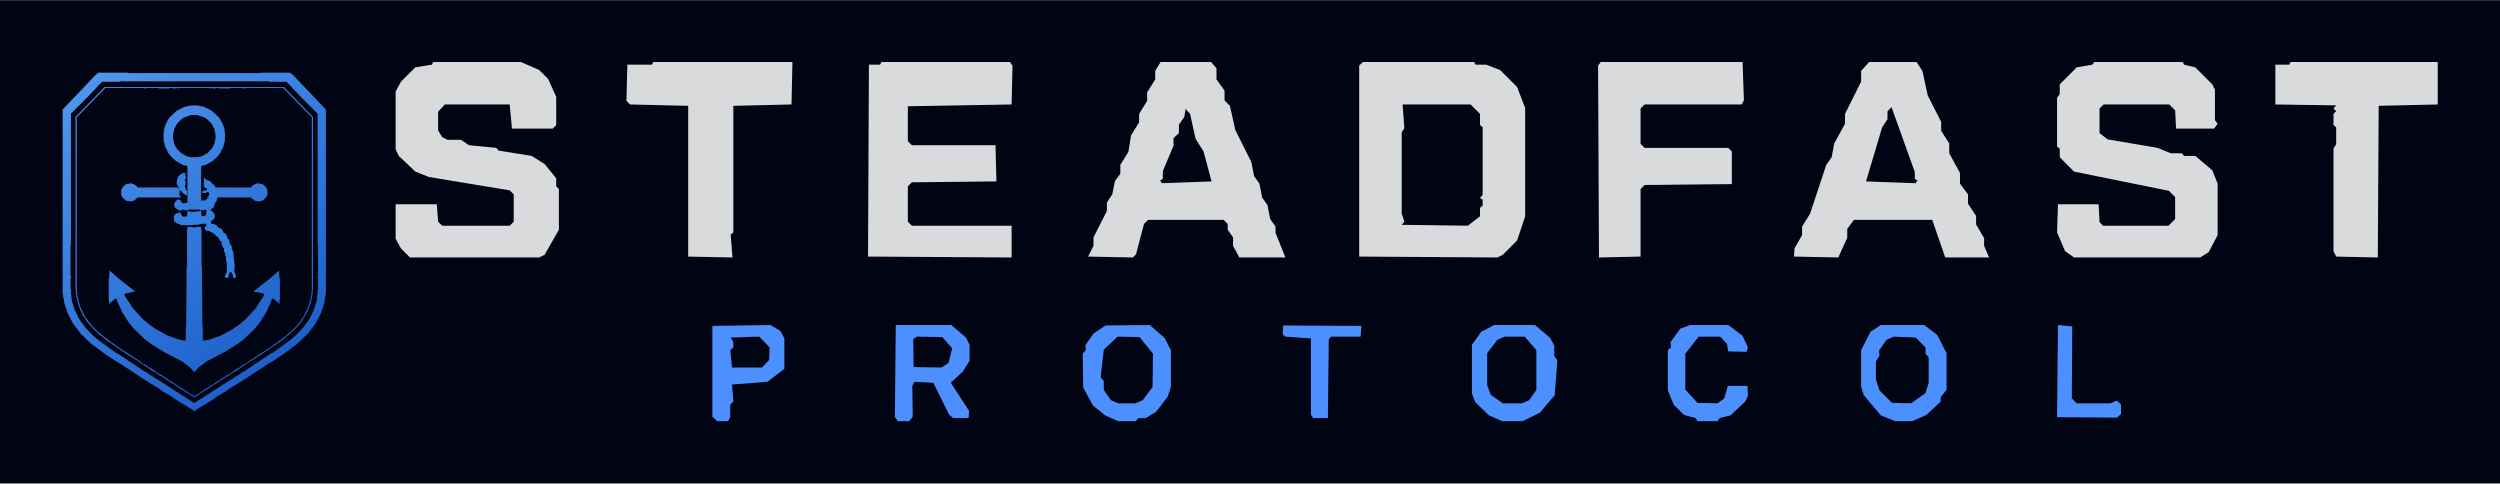
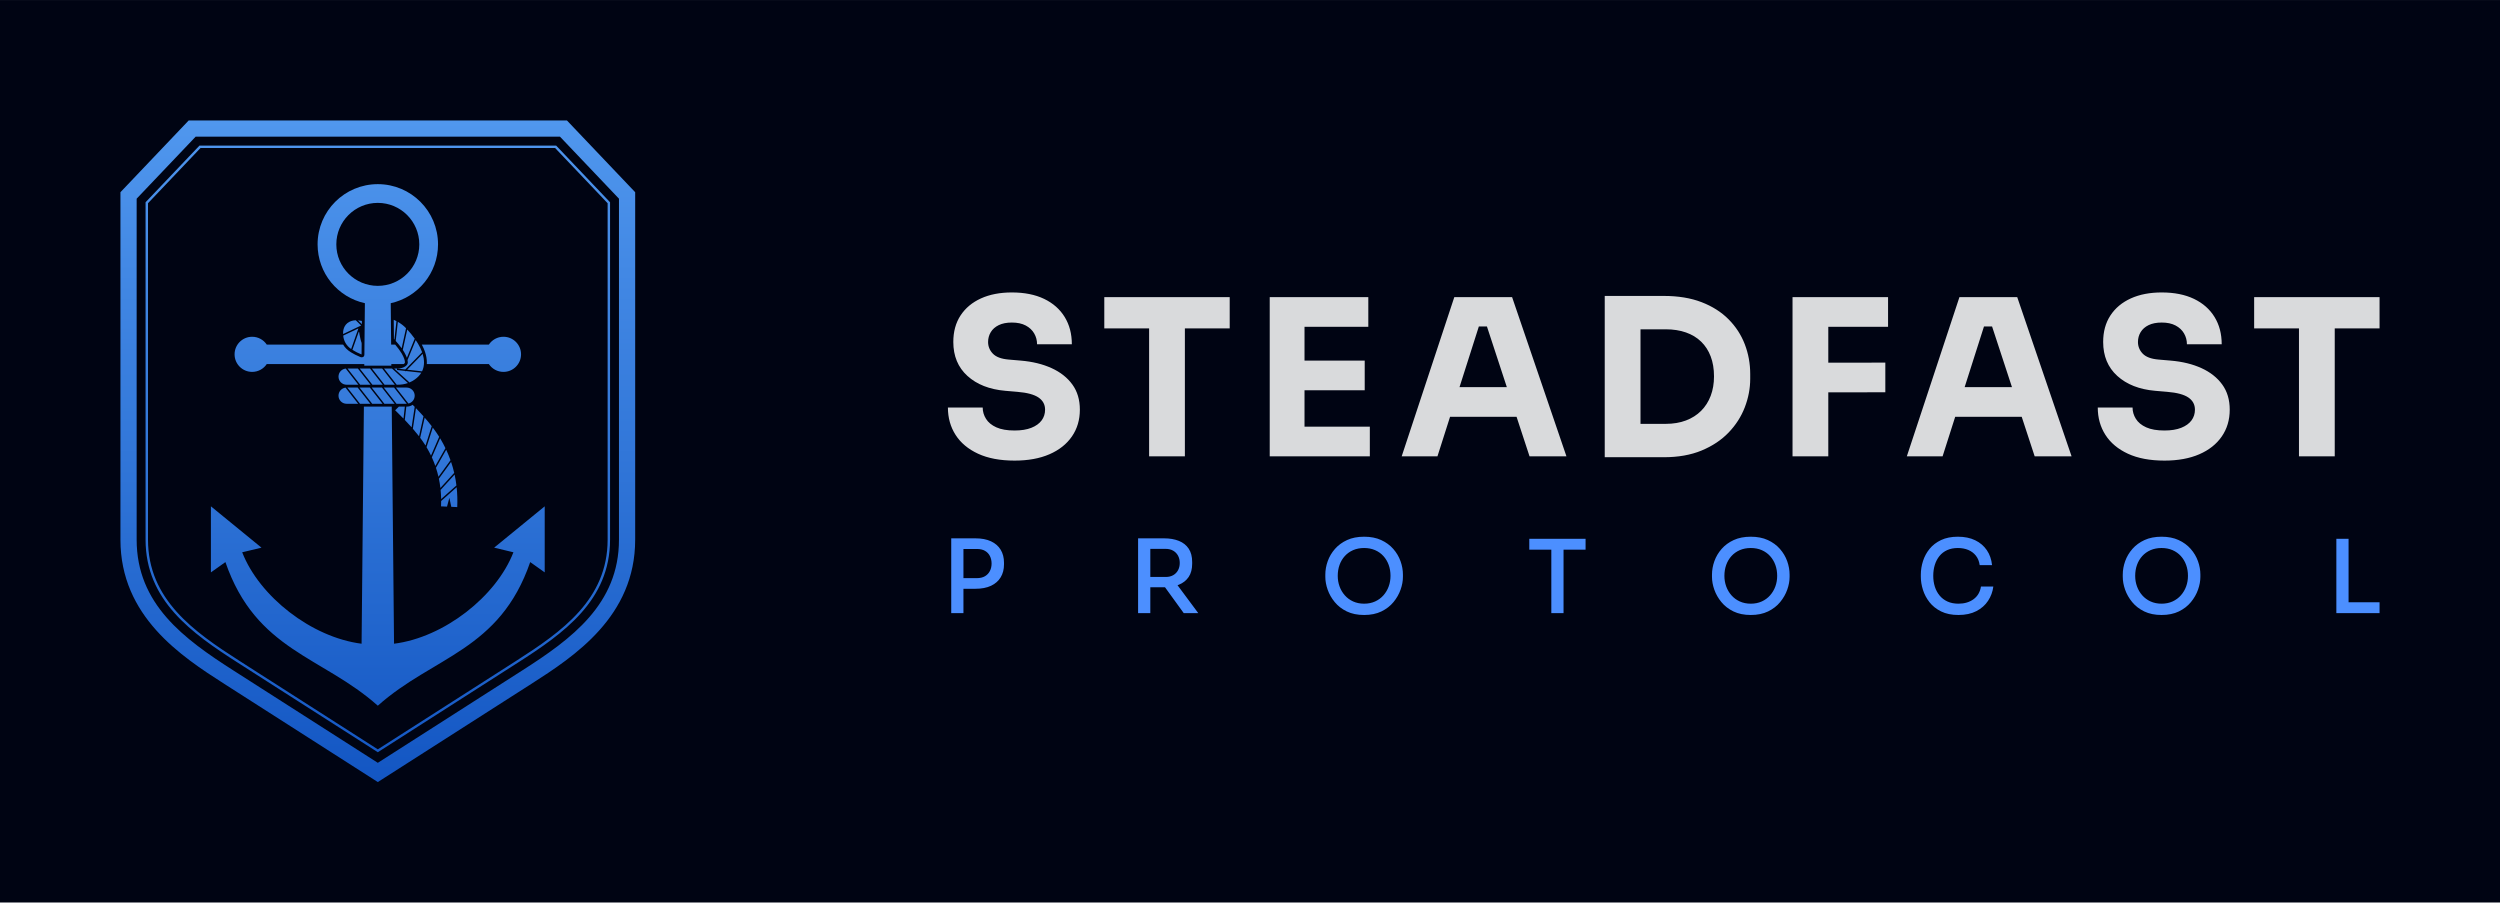
- <svg xmlns="http://www.w3.org/2000/svg" viewBox="0 0 1617.756 312.738" width="1618" height="313">
-   <rect width="100%" height="100%" fill="#000413" />
-   <g transform="translate(40.000 46.369) scale(0.2682927) translate(-1 -1)">
-     <defs>
-       <linearGradient id="sp-expressive" gradientUnits="userSpaceOnUse" x1="35" y1="10" x2="610" y2="810">
-         <stop offset="0%" stop-color="#5097EE" />
-         <stop offset="100%" stop-color="#1356C3" />
-       </linearGradient>
-     </defs>
-     <g id="symmetric-geometry" fill="url(#sp-expressive)">
-       <path d="M 3.00 536.00 L 4.00 537.00 L 4.00 544.00 L 5.00 545.00 L 7.00 559.00 L 15.00 583.00 L 28.00 608.00 L 46.00 632.00 L 71.00 656.00 L 103.00 680.00 L 136.00 702.00 L 139.00 703.00 L 198.00 742.00 L 234.00 764.00 L 245.00 772.00 L 264.00 783.00 L 278.00 793.00 L 316.00 816.00 L 320.50 820.00 L 325.00 816.00 L 363.00 793.00 L 377.00 783.00 L 396.00 772.00 L 407.00 764.00 L 443.00 742.00 L 502.00 703.00 L 505.00 702.00 L 538.00 680.00 L 570.00 656.00 L 595.00 632.00 L 613.00 608.00 L 626.00 583.00 L 634.00 559.00 L 636.00 545.00 L 637.00 544.00 L 637.00 537.00 L 638.00 536.00 L 638.00 92.00 L 560.00 10.00 L 552.00 3.00 L 481.00 3.00 L 480.00 4.00 L 320.50 4.00 L 161.00 4.00 L 160.00 3.00 L 89.00 3.00 L 81.00 10.00 L 3.00 92.00 Z M 319.00 799.00 L 232.00 743.00 L 229.00 742.00 L 218.00 734.00 L 215.00 733.00 L 204.00 725.00 L 201.00 724.00 L 135.00 680.00 L 132.00 679.00 L 89.00 648.00 L 74.00 635.00 L 58.00 618.00 L 44.00 599.00 L 38.00 588.00 L 38.00 586.00 L 36.00 584.00 L 36.00 582.00 L 33.00 578.00 L 25.00 553.00 L 24.00 539.00 L 23.00 538.00 L 23.00 526.00 L 22.00 525.00 L 22.00 500.00 L 23.00 499.00 L 23.00 494.00 L 22.00 493.00 L 22.00 419.00 L 23.00 418.00 L 23.00 102.00 L 64.00 61.00 L 98.00 25.00 L 128.00 25.00 L 129.00 24.00 L 132.00 25.00 L 140.00 25.00 L 141.00 24.00 L 158.00 24.00 L 159.00 25.00 L 162.00 24.00 L 320.50 24.00 L 479.00 24.00 L 482.00 25.00 L 483.00 24.00 L 500.00 24.00 L 501.00 25.00 L 509.00 25.00 L 512.00 24.00 L 513.00 25.00 L 543.00 25.00 L 577.00 61.00 L 618.00 102.00 L 618.00 418.00 L 619.00 419.00 L 619.00 493.00 L 618.00 494.00 L 618.00 499.00 L 619.00 500.00 L 619.00 525.00 L 618.00 526.00 L 618.00 538.00 L 617.00 539.00 L 616.00 553.00 L 608.00 578.00 L 605.00 582.00 L 605.00 584.00 L 603.00 586.00 L 603.00 588.00 L 597.00 599.00 L 583.00 618.00 L 567.00 635.00 L 552.00 648.00 L 509.00 679.00 L 506.00 680.00 L 440.00 724.00 L 437.00 725.00 L 426.00 733.00 L 423.00 734.00 L 412.00 742.00 L 409.00 743.00 L 322.00 799.00 L 320.50 799.00 Z" />
-       <path d="M 35.00 529.00 L 35.00 538.00 L 36.00 539.00 L 36.00 544.00 L 37.00 545.00 L 37.00 549.00 L 38.00 550.00 L 40.00 561.00 L 43.00 567.00 L 43.00 569.00 L 45.00 572.00 L 45.00 574.00 L 54.00 592.00 L 56.00 594.00 L 62.00 604.00 L 70.00 613.00 L 70.00 614.00 L 94.00 637.00 L 95.00 637.00 L 108.00 648.00 L 109.00 648.00 L 112.00 651.00 L 123.00 658.00 L 126.00 661.00 L 127.00 661.00 L 165.00 687.00 L 168.00 688.00 L 176.00 694.00 L 179.00 695.00 L 222.00 724.00 L 225.00 725.00 L 236.00 733.00 L 244.00 737.00 L 255.00 745.00 L 258.00 746.00 L 266.00 752.00 L 269.00 753.00 L 286.00 765.00 L 294.00 769.00 L 296.00 771.00 L 297.00 771.00 L 302.00 775.00 L 305.00 776.00 L 313.00 782.00 L 316.00 783.00 L 320.50 786.60 L 325.00 783.00 L 328.00 782.00 L 336.00 776.00 L 339.00 775.00 L 344.00 771.00 L 345.00 771.00 L 347.00 769.00 L 355.00 765.00 L 372.00 753.00 L 375.00 752.00 L 383.00 746.00 L 386.00 745.00 L 397.00 737.00 L 405.00 733.00 L 416.00 725.00 L 419.00 724.00 L 462.00 695.00 L 465.00 694.00 L 473.00 688.00 L 476.00 687.00 L 514.00 661.00 L 515.00 661.00 L 518.00 658.00 L 529.00 651.00 L 532.00 648.00 L 533.00 648.00 L 546.00 637.00 L 547.00 637.00 L 571.00 614.00 L 571.00 613.00 L 579.00 604.00 L 585.00 594.00 L 587.00 592.00 L 596.00 574.00 L 596.00 572.00 L 598.00 569.00 L 598.00 567.00 L 601.00 561.00 L 603.00 550.00 L 604.00 549.00 L 604.00 545.00 L 605.00 544.00 L 605.00 539.00 L 606.00 538.00 L 606.00 529.00 L 607.00 528.00 L 607.00 110.00 L 536.00 37.00 L 535.00 38.00 L 320.50 38.00 L 106.00 38.00 L 105.00 37.00 L 34.00 110.00 L 34.00 528.00 Z M 320.00 783.00 L 316.00 780.00 L 313.00 779.00 L 291.00 764.00 L 288.00 763.00 L 266.00 748.00 L 263.00 747.00 L 241.00 732.00 L 238.00 731.00 L 216.00 716.00 L 213.00 715.00 L 202.00 707.00 L 199.00 706.00 L 179.00 692.00 L 176.00 691.00 L 174.00 689.00 L 131.00 661.00 L 128.00 658.00 L 121.00 654.00 L 118.00 651.00 L 117.00 651.00 L 114.00 648.00 L 113.00 648.00 L 110.00 645.00 L 109.00 645.00 L 106.00 642.00 L 101.00 639.00 L 90.00 629.00 L 89.00 629.00 L 72.00 612.00 L 72.00 611.00 L 64.00 602.00 L 64.00 601.00 L 56.00 590.00 L 53.00 583.00 L 51.00 581.00 L 51.00 579.00 L 47.00 572.00 L 47.00 570.00 L 45.00 567.00 L 45.00 565.00 L 43.00 561.00 L 43.00 558.00 L 42.00 557.00 L 41.00 551.00 L 40.00 550.00 L 40.00 546.00 L 39.00 545.00 L 39.00 541.00 L 38.00 540.00 L 38.00 532.00 L 37.00 531.00 L 37.00 111.00 L 106.00 40.00 L 178.00 40.00 L 179.00 41.00 L 180.00 40.00 L 194.00 40.00 L 195.00 41.00 L 197.00 40.00 L 199.00 40.00 L 200.00 41.00 L 204.00 41.00 L 205.00 40.00 L 218.00 40.00 L 219.00 41.00 L 220.00 40.00 L 234.00 40.00 L 235.00 41.00 L 261.00 41.00 L 262.00 40.00 L 267.00 40.00 L 268.00 41.00 L 276.00 41.00 L 277.00 40.00 L 280.00 40.00 L 281.00 41.00 L 284.00 41.00 L 285.00 40.00 L 320.00 40.00 L 320.50 40.50 L 321.00 40.00 L 356.00 40.00 L 357.00 41.00 L 360.00 41.00 L 361.00 40.00 L 364.00 40.00 L 365.00 41.00 L 373.00 41.00 L 374.00 40.00 L 379.00 40.00 L 380.00 41.00 L 406.00 41.00 L 407.00 40.00 L 421.00 40.00 L 422.00 41.00 L 423.00 40.00 L 436.00 40.00 L 437.00 41.00 L 441.00 41.00 L 442.00 40.00 L 444.00 40.00 L 446.00 41.00 L 447.00 40.00 L 461.00 40.00 L 462.00 41.00 L 463.00 40.00 L 535.00 40.00 L 604.00 111.00 L 604.00 531.00 L 603.00 532.00 L 603.00 540.00 L 602.00 541.00 L 602.00 545.00 L 601.00 546.00 L 601.00 550.00 L 600.00 551.00 L 599.00 557.00 L 598.00 558.00 L 598.00 561.00 L 596.00 565.00 L 596.00 567.00 L 594.00 570.00 L 594.00 572.00 L 590.00 579.00 L 590.00 581.00 L 588.00 583.00 L 585.00 590.00 L 577.00 601.00 L 577.00 602.00 L 569.00 611.00 L 569.00 612.00 L 552.00 629.00 L 551.00 629.00 L 540.00 639.00 L 535.00 642.00 L 532.00 645.00 L 531.00 645.00 L 528.00 648.00 L 527.00 648.00 L 524.00 651.00 L 523.00 651.00 L 520.00 654.00 L 513.00 658.00 L 510.00 661.00 L 467.00 689.00 L 465.00 691.00 L 462.00 692.00 L 442.00 706.00 L 439.00 707.00 L 428.00 715.00 L 425.00 716.00 L 403.00 731.00 L 400.00 732.00 L 378.00 747.00 L 375.00 748.00 L 353.00 763.00 L 350.00 764.00 L 328.00 779.00 L 325.00 780.00 L 321.00 783.00 L 320.50 783.00 Z" />
-       <path d="M 303.00 380.00 L 303.00 470.00 L 302.00 471.00 L 301.00 615.00 L 300.00 616.00 L 300.00 648.00 L 299.00 649.00 L 294.00 649.00 L 281.00 646.00 L 254.00 636.00 L 227.00 621.00 L 214.00 612.00 L 197.00 598.00 L 173.00 572.00 L 152.00 540.00 L 153.00 536.00 L 177.00 531.00 L 177.00 530.00 L 136.00 498.00 L 117.00 481.00 L 116.00 481.00 L 115.00 500.00 L 114.00 501.00 L 114.00 551.00 L 115.00 552.00 L 115.00 561.00 L 116.00 561.00 L 117.00 559.00 L 130.00 548.00 L 132.00 548.00 L 134.00 550.00 L 135.00 555.00 L 147.00 581.00 L 162.00 605.00 L 174.00 620.00 L 201.00 646.00 L 217.00 658.00 L 246.00 676.00 L 290.00 699.00 L 309.00 713.00 L 320.50 725.46 L 332.00 713.00 L 351.00 699.00 L 395.00 676.00 L 424.00 658.00 L 440.00 646.00 L 467.00 620.00 L 479.00 605.00 L 494.00 581.00 L 506.00 555.00 L 507.00 550.00 L 509.00 548.00 L 511.00 548.00 L 524.00 559.00 L 525.00 561.00 L 526.00 561.00 L 526.00 552.00 L 527.00 551.00 L 527.00 501.00 L 526.00 500.00 L 525.00 481.00 L 524.00 481.00 L 505.00 498.00 L 464.00 530.00 L 464.00 531.00 L 488.00 536.00 L 489.00 540.00 L 468.00 572.00 L 444.00 598.00 L 427.00 612.00 L 414.00 621.00 L 387.00 636.00 L 360.00 646.00 L 347.00 649.00 L 342.00 649.00 L 341.00 648.00 L 341.00 616.00 L 340.00 615.00 L 339.00 471.00 L 338.00 470.00 L 338.00 380.00 L 337.00 379.00 L 337.00 373.00 L 336.00 375.00 L 326.00 375.00 L 325.00 376.00 L 321.00 376.00 L 320.50 375.00 L 320.00 376.00 L 316.00 376.00 L 315.00 375.00 L 305.00 375.00 L 304.00 373.00 L 304.00 379.00 Z" />
-       <path d="M 497.00 287.00 L 494.00 280.00 L 488.00 274.00 L 485.00 272.00 L 479.00 271.00 L 478.00 270.00 L 472.00 270.00 L 468.00 272.00 L 466.00 272.00 L 460.00 276.00 L 457.00 280.00 L 361.00 280.00 L 359.00 282.00 L 356.00 288.00 L 356.00 290.00 L 354.00 291.00 L 354.00 292.00 L 356.00 292.00 L 357.00 293.00 L 356.00 299.00 L 352.00 303.00 L 349.00 304.00 L 457.00 304.00 L 465.00 311.00 L 470.00 313.00 L 474.00 313.00 L 475.00 314.00 L 476.00 313.00 L 481.00 313.00 L 486.00 311.00 L 494.00 304.00 L 497.00 297.00 Z M 147.00 304.00 L 155.00 311.00 L 160.00 313.00 L 165.00 313.00 L 166.00 314.00 L 167.00 313.00 L 171.00 313.00 L 176.00 311.00 L 184.00 304.00 L 292.00 304.00 L 289.00 303.00 L 285.00 299.00 L 284.00 293.00 L 285.00 292.00 L 287.00 292.00 L 287.00 291.00 L 285.00 290.00 L 285.00 288.00 L 282.00 282.00 L 280.00 280.00 L 184.00 280.00 L 181.00 276.00 L 175.00 272.00 L 173.00 272.00 L 169.00 270.00 L 163.00 270.00 L 162.00 271.00 L 156.00 272.00 L 153.00 274.00 L 147.00 280.00 L 144.00 287.00 L 144.00 297.00 Z" />
-       <path d="M 306.00 83.00 L 305.00 84.00 L 298.00 85.00 L 278.00 95.00 L 261.00 111.00 L 257.00 117.00 L 251.00 129.00 L 248.00 138.00 L 248.00 141.00 L 247.00 142.00 L 247.00 149.00 L 246.00 150.00 L 247.00 170.00 L 248.00 171.00 L 250.00 181.00 L 258.00 197.00 L 265.00 206.00 L 276.00 216.00 L 292.00 225.00 L 298.00 227.00 L 301.00 227.00 L 304.00 229.00 L 304.00 316.00 L 303.00 317.00 L 292.00 318.00 L 289.00 316.00 L 290.00 312.00 L 286.00 311.00 L 285.00 309.00 L 281.00 309.00 L 279.00 310.00 L 274.00 315.00 L 272.00 320.00 L 272.00 324.00 L 275.00 330.00 L 277.00 330.00 L 278.00 332.00 L 284.00 335.00 L 291.00 335.00 L 292.00 333.00 L 298.00 335.00 L 305.00 335.00 L 309.00 333.00 L 314.00 333.00 L 316.00 334.00 L 317.00 333.00 L 320.50 333.00 L 324.00 333.00 L 325.00 334.00 L 327.00 333.00 L 332.00 333.00 L 336.00 335.00 L 343.00 335.00 L 349.00 333.00 L 350.00 335.00 L 357.00 335.00 L 363.00 332.00 L 364.00 330.00 L 366.00 330.00 L 369.00 324.00 L 369.00 320.00 L 367.00 315.00 L 362.00 310.00 L 360.00 309.00 L 356.00 309.00 L 355.00 311.00 L 351.00 312.00 L 352.00 316.00 L 349.00 318.00 L 338.00 317.00 L 337.00 316.00 L 337.00 229.00 L 340.00 227.00 L 343.00 227.00 L 349.00 225.00 L 365.00 216.00 L 376.00 206.00 L 383.00 197.00 L 391.00 181.00 L 393.00 171.00 L 394.00 170.00 L 395.00 150.00 L 394.00 149.00 L 394.00 142.00 L 393.00 141.00 L 393.00 138.00 L 390.00 129.00 L 384.00 117.00 L 380.00 111.00 L 363.00 95.00 L 343.00 85.00 L 336.00 84.00 L 335.00 83.00 L 330.00 83.00 L 329.00 82.00 L 320.50 82.00 L 312.00 82.00 L 311.00 83.00 Z M 311.00 207.00 L 310.00 206.00 L 307.00 206.00 L 301.00 204.00 L 289.00 197.00 L 279.00 187.00 L 275.00 181.00 L 271.00 171.00 L 271.00 167.00 L 269.00 161.00 L 269.00 154.00 L 270.00 153.00 L 270.00 147.00 L 271.00 146.00 L 272.00 139.00 L 279.00 126.00 L 290.00 115.00 L 296.00 111.00 L 314.00 105.00 L 320.50 105.36 L 327.00 105.00 L 345.00 111.00 L 351.00 115.00 L 362.00 126.00 L 369.00 139.00 L 370.00 146.00 L 371.00 147.00 L 371.00 153.00 L 372.00 154.00 L 372.00 161.00 L 370.00 167.00 L 370.00 171.00 L 366.00 181.00 L 362.00 187.00 L 352.00 197.00 L 340.00 204.00 L 334.00 206.00 L 331.00 206.00 L 330.00 207.00 L 320.50 207.00 Z" />
-     </g>
-     <g id="rope" fill="#337FE0">
-       <path d="M 342.00 258.00 L 342.00 260.00 L 344.00 261.00 L 344.00 267.00 L 343.00 268.00 L 344.00 278.00 L 347.00 281.00 L 351.00 282.00 L 351.00 286.00 L 350.00 287.00 L 343.00 287.00 L 342.00 289.00 L 339.00 290.00 L 339.00 293.00 L 350.00 293.00 L 352.00 291.00 L 356.00 291.00 L 357.00 292.00 L 356.00 305.00 L 351.00 307.00 L 348.00 311.00 L 340.00 311.00 L 336.00 313.00 L 324.00 314.00 L 323.00 318.00 L 325.00 318.00 L 331.00 324.00 L 339.00 329.00 L 349.00 330.00 L 350.00 331.00 L 349.00 346.00 L 345.00 349.00 L 339.00 349.00 L 338.00 348.00 L 337.00 336.00 L 327.00 338.00 L 320.00 338.00 L 319.00 339.00 L 304.00 337.00 L 303.00 349.00 L 302.00 350.00 L 292.00 350.00 L 290.00 348.00 L 290.00 345.00 L 286.00 342.00 L 286.00 339.00 L 284.00 339.00 L 283.00 342.00 L 278.00 342.00 L 273.00 346.00 L 271.00 351.00 L 272.00 361.00 L 279.00 367.00 L 285.00 368.00 L 288.00 371.00 L 317.00 371.00 L 318.00 370.00 L 329.00 370.00 L 336.00 368.00 L 349.00 367.00 L 350.00 372.00 L 346.00 375.00 L 346.00 382.00 L 352.00 385.00 L 357.00 385.00 L 359.00 387.00 L 367.00 390.00 L 371.00 395.00 L 376.00 399.00 L 378.00 399.00 L 379.00 403.00 L 383.00 409.00 L 386.00 410.00 L 386.00 415.00 L 390.00 425.00 L 392.00 426.00 L 392.00 432.00 L 393.00 436.00 L 395.00 438.00 L 395.00 443.00 L 397.00 448.00 L 397.00 456.00 L 399.00 462.00 L 399.00 484.00 L 394.00 494.00 L 394.00 497.00 L 403.00 498.00 L 403.00 494.00 L 406.00 484.00 L 411.00 485.00 L 414.00 494.00 L 414.00 498.00 L 421.00 497.00 L 421.00 493.00 L 417.00 482.00 L 418.00 463.00 L 417.00 462.00 L 415.00 438.00 L 413.00 431.00 L 411.00 429.00 L 411.00 424.00 L 409.00 418.00 L 406.00 416.00 L 405.00 408.00 L 403.00 404.00 L 400.00 403.00 L 400.00 398.00 L 397.00 393.00 L 394.00 390.00 L 391.00 389.00 L 389.00 383.00 L 384.00 378.00 L 380.00 378.00 L 374.00 371.00 L 368.00 368.00 L 363.00 368.00 L 361.00 366.00 L 361.00 360.00 L 365.00 359.00 L 369.00 354.00 L 370.00 349.00 L 369.00 343.00 L 361.00 335.00 L 354.00 334.00 L 352.00 332.00 L 352.00 328.00 L 355.00 324.00 L 363.00 324.00 L 371.00 319.00 L 371.00 316.00 L 375.00 312.00 L 375.00 306.00 L 378.00 304.00 L 378.00 292.00 L 374.00 288.00 L 374.00 283.00 L 367.00 272.00 L 364.00 272.00 L 363.00 269.00 L 358.00 264.00 L 352.00 263.00 L 346.00 258.00 Z M 294.00 245.00 L 289.00 247.00 L 282.00 253.00 L 279.00 260.00 L 278.00 269.00 L 279.00 274.00 L 282.00 276.00 L 282.00 281.00 L 284.00 285.00 L 288.00 289.00 L 290.00 289.00 L 294.00 295.00 L 299.00 297.00 L 300.00 299.00 L 303.00 299.00 L 303.00 287.00 L 300.00 286.00 L 300.00 282.00 L 298.00 279.00 L 298.00 274.00 L 300.00 273.00 L 298.00 259.00 L 301.00 258.00 L 301.00 255.00 L 299.00 253.00 L 299.00 245.00 Z" />
-     </g>
+ <svg xmlns="http://www.w3.org/2000/svg" viewBox="-145.58 -145.08 3084.08 1113.32" width="332.4" height="120" role="img" aria-label="Steadfast Protocol">
+   <defs>
+     <linearGradient id="sp-expressive" gradientUnits="userSpaceOnUse" x1="0" y1="3.5" x2="0" y2="819.66">
+       <stop offset="0" stop-color="#5097EE" />
+       <stop offset="1" stop-color="#1356C3" />
+     </linearGradient>
+   </defs>
+   <rect x="-145.58" y="-145.08" width="3084.08" height="1113.32" fill="#000413" />
+   <g id="emblem" fill="url(#sp-expressive)">
+     <path d="M87.18 3.5H553.82L638 92V520.64C638 615.29 563.3 664.38 509.66 698.69L320.5 819.66L131.34 698.69C77.7 664.38 3 615.29 3 520.64V92ZM95.76 23.5 23 99.99V520.64C23 600.23 81.57 643.12 142.12 681.84L320.5 795.92L498.88 681.84C559.43 643.12 618 600.23 618 520.64V99.99L545.24 23.5ZM100.48 34.5H540.52L607 104.39V520.64C607 595.71 549.97 636.12 492.96 672.57L320.5 782.86L148.04 672.57C91.03 636.12 34 595.71 34 520.64V104.39ZM101.76 37.5 37 105.59V520.64C37 594.41 93.61 634.2 149.66 670.05L320.5 779.3L491.34 670.05C547.39 634.2 604 594.41 604 520.64V105.59L539.24 37.5ZM337.68 356.5 340.52 649C402.25 641.18 466.62 590.75 487.8 536.2L464 530.5L526.4 479.5V561L508.5 548.3C470.72 657.8 389.22 664.25 320.5 725.46C251.78 664.25 170.28 657.8 132.5 548.3L114.6 561V479.5L177 530.5L153.2 536.2C174.38 590.75 238.75 641.18 300.48 649L303.32 356.5ZM394.79 156.35C394.79 191.91 369.81 221.63 336.44 228.93L336.94 280H341.91Q346.83 285.74 349.88 290.82L350.4 291.72Q353.91 297.95 354 302Q354 302.85 352.59 303.85Q352.48 303.92 352.37 304H337.17L337.19 306H303.81L303.83 304H183.52C179.63 309.83 173 313.67 165.47 313.67C153.5 313.67 143.8 303.97 143.8 292C143.8 280.03 153.5 270.33 165.47 270.33C173 270.33 179.63 274.17 183.52 280H277.7Q280.97 285.55 287.31 289.47Q291.9 292.39 299.09 295.4Q299.73 295.67 300.41 295.68Q303.91 295.71 303.95 292.22L303.95 292.21L304.06 280L304.56 228.93C271.19 221.63 246.21 191.91 246.21 156.35C246.21 115.32 279.47 82.06 320.5 82.06C361.53 82.06 394.79 115.32 394.79 156.35ZM371.68 156.35C371.68 128.08 348.77 105.17 320.5 105.17C292.23 105.17 269.32 128.08 269.32 156.35C269.32 184.62 292.23 207.53 320.5 207.53C348.77 207.53 371.68 184.62 371.68 156.35ZM380.94 304Q381 303.01 381 302Q380.99 295.63 378.69 288.87Q377.22 284.55 374.78 280H457.48C461.37 274.17 468 270.33 475.53 270.33C487.5 270.33 497.2 280.03 497.2 292C497.2 303.97 487.5 313.67 475.53 313.67C468 313.67 461.37 309.83 457.48 304Z" />
+     <path d="M367.25 274.4C368.24 275.85 369.2 277.33 370.1 278.84C372.09 282.19 373.87 285.75 375.18 289.45L354.44 310.69L344.32 309.57L344.12 311.36L354.03 312.46L354.65 313.06L355.12 312.58L374.14 314.68Q371.32 319.39 366.14 323.04Q363.03 325.24 359.58 326.69L340.68 309.5H345Q350.65 309.5 354.61 306.71Q357.5 304.66 357.5 302C357.48 301.02 357.36 300.05 357.17 299.09ZM296.5 329.5H282C276.48 329.5 272 325.02 272 319.5C272 314.34 275.9 310.1 280.92 309.56ZM280.7 333.08 296.26 353H282C276.48 353 272 348.52 272 343C272 337.92 275.79 333.72 280.7 333.08ZM417.75 455.95Q419.04 467.91 418.49 480.44L411.15 480.12L408.77 469L405.87 479.88L398.51 479.56Q398.66 476.22 398.65 472.94ZM342.88 333H356C361.52 333 366 337.48 366 343C366 347.73 362.71 351.7 358.3 352.73ZM410.89 424.71Q413.15 431.37 414.74 438.23L397.71 456.89Q397.03 451.08 395.84 445.43ZM367.56 358.41Q372.49 363.5 376.85 368.41L371.33 393.06Q367.85 388.54 363.74 383.79ZM404.87 409.72Q407.84 416.08 410.17 422.64L395.32 443.08Q394.02 437.45 392.22 431.99ZM388.32 382.37Q392.71 388.19 396.19 393.73L386.14 416.9Q383.88 412.19 381.21 407.6Q380.92 407.09 380.61 406.58ZM298.55 353 282.92 333H295.68L311.31 353ZM311.54 329.5H298.78L283.16 309.5H295.91ZM297.97 333H310.71L326.34 353H313.59ZM326.53 329.5H313.82L298.2 309.5H310.9ZM327.91 333H340.6L356.22 353C356.15 353 356.07 353 356 353H343.54ZM341.49 329.5H328.81L313.18 309.5H325.86ZM397.34 395.6Q397.93 396.57 398.5 397.54Q401.43 402.57 403.93 407.74L391.45 429.71Q389.55 424.31 387.16 419.07ZM356.82 261.39C360.09 264.97 363.2 268.7 366.02 272.64L356.38 296.26C355.63 294.08 354.56 291.98 353.45 290C353.27 289.69 353.1 289.38 352.92 289.08C352.41 288.22 351.87 287.38 351.32 286.55ZM378.32 370.09Q383.01 375.46 386.99 380.62L379.37 404.55Q376.45 399.88 372.76 394.94ZM313 333H325.63L341.25 353H328.62ZM357.7 327.42Q351.81 329.5 345 329.5H343.77L328.15 309.5H338ZM415.23 440.37Q416.66 446.98 417.49 453.76L398.63 470.55Q398.53 464.84 397.98 459.27ZM342.59 275.47 345.22 251.95C348.94 254.07 352.39 256.65 355.33 259.78L349.92 284.51C347.67 281.35 345.19 278.35 342.59 275.47ZM375.82 291.37C376.87 294.81 377.5 298.37 377.5 302Q377.5 308.02 375.07 312.98L356.71 310.94ZM277.83 268.9 296.55 260.02 287.61 285.47C281.95 281.46 278.47 275.97 277.83 268.9ZM353.8 372.95 355.66 356.5H356Q360.2 356.5 363.48 354.27Q364.75 355.54 365.98 356.79L362.19 382.02Q358.27 377.58 353.8 372.95ZM293.34 250 299.93 256.43 277.68 266.98C277.31 259.84 280.39 253.48 287.58 250.97C289.48 250.3 291.4 250.02 293.34 250ZM289.15 286.49 297.01 264.15C297.07 264.24 297.13 264.32 297.19 264.4C297.58 264.94 297.94 265.43 297.71 266.54C298.55 269.96 299.02 273.49 300.14 276.83C300.26 277.18 300.39 277.53 300.52 277.88L300.57 279.52L300.45 292.18C296.56 290.55 292.75 288.78 289.19 286.51ZM346.46 356.5H353.85L352.18 371.28Q349.7 368.75 347.06 366.16Q343.45 362.61 341.87 361.01ZM340.37 273.05 340.14 249.4C341.28 249.9 342.41 250.44 343.51 251.02L340.97 273.71C340.91 273.64 340.84 273.57 340.78 273.5C340.64 273.35 340.51 273.2 340.37 273.05ZM300.85 250.8 300.81 254.77 296.02 250.1C297.63 250.24 299.24 250.5 300.85 250.8Z" />
  </g>
-   <g transform="translate(256.013 40.000) scale(1.73685)">
-     <path d="M 294.333 17.500 L 296.000 19.333 L 298.000 28.500 L 301.000 33.333 L 304.000 44.500 L 285.500 45.167 L 284.833 44.167 L 285.833 43.500 L 285.833 40.667 L 289.833 31.167 L 289.833 28.333 L 291.833 26.500 L 291.833 23.333 L 293.833 20.500 Z M 557.333 16.833 L 566.000 41.000 L 566.000 43.500 L 567.000 44.167 L 566.333 45.167 L 547.833 44.500 L 553.833 24.333 L 555.833 21.333 L 555.833 18.333 Z M 375.167 15.833 L 400.500 15.833 L 404.000 19.333 L 404.000 23.500 L 405.000 24.333 L 405.000 49.500 L 404.000 50.667 L 405.000 51.333 L 405.000 53.500 L 404.000 54.333 L 404.000 57.500 L 399.500 61.000 L 374.833 60.667 L 375.833 59.500 L 374.833 56.500 L 374.833 26.167 L 375.833 24.667 Z M 700.333 1.000 L 700.333 15.833 L 723.000 16.167 L 722.000 17.333 L 723.000 18.333 L 722.000 19.333 L 722.000 23.500 L 723.000 24.333 L 723.000 30.667 L 722.000 32.167 L 722.000 70.500 L 723.000 72.500 L 738.500 72.833 L 738.833 16.333 L 760.833 15.833 L 760.833 0.000 L 706.000 0.000 L 705.500 1.000 Z M 626.333 2.000 L 620.000 8.333 L 620.000 12.000 L 619.000 13.333 L 619.000 31.500 L 620.000 32.333 L 620.000 35.500 L 625.333 40.833 L 660.667 48.000 L 663.000 50.333 L 663.000 58.500 L 660.500 61.000 L 636.167 61.000 L 634.833 59.667 L 634.500 53.000 L 619.333 53.000 L 619.000 63.500 L 622.000 70.500 L 625.333 72.833 L 672.333 72.833 L 675.500 70.833 L 678.833 64.500 L 678.833 45.333 L 676.833 40.333 L 670.500 35.000 L 666.333 35.000 L 665.500 34.000 L 661.333 34.000 L 656.500 32.000 L 637.833 28.833 L 634.833 26.500 L 634.833 17.333 L 636.333 15.833 L 660.833 15.833 L 663.000 18.000 L 663.333 24.833 L 677.500 24.833 L 678.833 23.000 L 677.833 21.667 L 677.833 10.333 L 676.833 8.333 L 670.500 2.000 L 666.333 1.000 L 665.833 0.000 L 632.833 0.000 L 632.167 1.000 Z M 549.000 0.000 L 546.000 3.333 L 546.000 7.333 L 540.000 19.333 L 540.000 23.000 L 536.000 30.333 L 535.000 35.500 L 533.000 38.333 L 527.000 56.500 L 524.000 61.333 L 524.000 64.500 L 521.167 69.500 L 521.000 72.500 L 537.500 72.833 L 540.833 65.500 L 540.833 62.167 L 543.333 58.833 L 572.500 58.833 L 577.333 72.833 L 593.667 72.833 L 591.833 68.500 L 591.833 65.667 L 588.833 60.500 L 588.833 57.333 L 585.833 52.833 L 585.833 49.333 L 582.833 45.333 L 582.833 41.333 L 578.833 34.000 L 578.833 30.333 L 575.833 25.667 L 575.833 22.333 L 570.833 12.500 L 568.833 3.333 L 566.667 0.000 Z M 501.833 0.000 L 449.000 0.000 L 448.000 1.333 L 448.333 72.833 L 463.833 72.500 L 463.833 47.333 L 465.333 45.833 L 497.833 45.500 L 497.833 33.333 L 496.500 32.000 L 465.333 32.000 L 463.833 30.500 L 463.833 17.333 L 465.333 15.833 L 501.500 15.833 L 502.333 14.333 Z M 360.333 0.000 L 359.000 1.333 L 359.000 72.500 L 410.500 72.833 L 412.500 71.833 L 417.833 66.500 L 420.833 57.500 L 420.833 17.167 L 417.833 9.333 L 411.500 3.000 L 406.333 1.000 L 402.333 1.000 L 401.833 0.000 Z M 285.000 0.000 L 283.000 3.333 L 283.000 6.500 L 280.000 11.333 L 280.000 14.500 L 277.000 19.333 L 277.000 22.500 L 274.000 27.333 L 273.000 33.500 L 270.000 38.333 L 270.000 41.667 L 268.000 44.333 L 267.000 49.333 L 265.000 52.333 L 265.000 55.500 L 260.000 65.333 L 260.000 68.500 L 258.000 72.500 L 274.667 72.833 L 275.833 71.667 L 278.833 60.333 L 280.333 58.833 L 308.500 58.833 L 310.000 60.333 L 310.000 62.500 L 312.000 65.333 L 312.000 68.500 L 314.333 72.833 L 331.500 72.833 L 327.833 63.667 L 327.833 61.333 L 325.833 58.500 L 324.833 53.333 L 322.833 50.500 L 321.833 45.333 L 319.833 42.500 L 318.833 37.333 L 312.833 25.333 L 310.833 16.333 L 308.833 14.333 L 308.833 10.667 L 305.833 6.500 L 305.833 2.333 L 303.833 0.000 Z M 176.333 1.000 L 176.000 72.500 L 229.500 72.833 L 229.500 61.000 L 192.333 61.000 L 190.833 59.500 L 190.833 46.333 L 192.333 44.833 L 223.833 44.500 L 223.500 31.000 L 192.333 31.000 L 190.833 29.500 L 190.833 16.500 L 229.500 15.833 L 229.833 1.333 L 228.833 0.000 L 181.000 0.000 L 180.500 1.000 Z M 86.333 1.000 L 86.000 14.500 L 87.333 15.833 L 109.000 16.333 L 109.000 72.500 L 125.500 72.833 L 124.833 64.333 L 125.833 63.500 L 125.833 16.333 L 147.500 15.833 L 147.833 0.000 L 96.000 0.000 L 95.500 1.000 Z M 7.333 2.000 L 2.000 7.333 L 0.000 11.000 L 0.000 32.500 L 1.167 35.000 L 7.333 40.833 L 12.333 42.833 L 42.500 47.833 L 44.000 49.333 L 44.000 59.500 L 42.500 61.000 L 17.333 61.000 L 15.833 59.500 L 15.333 53.000 L 0.000 53.000 L 0.000 65.833 L 2.000 69.500 L 5.333 72.833 L 53.500 72.833 L 55.500 71.833 L 60.833 62.500 L 60.833 47.333 L 59.833 46.333 L 59.833 43.333 L 55.500 38.000 L 50.667 35.000 L 38.333 33.000 L 37.500 32.000 L 27.333 31.000 L 24.333 29.000 L 19.333 29.000 L 17.333 28.000 L 15.833 25.500 L 15.833 18.500 L 18.333 15.833 L 42.500 15.833 L 43.333 24.833 L 58.500 24.833 L 59.833 23.500 L 59.833 13.000 L 56.833 6.333 L 53.500 3.000 L 46.667 0.000 L 14.000 0.000 L 13.500 1.000 Z" fill="#D9DADC" fill-rule="evenodd" />
-     <path d="M 558.167 102.333 L 566.333 102.667 L 570.000 106.333 L 570.000 108.667 L 571.167 110.000 L 571.167 119.500 L 570.000 123.333 L 564.667 127.167 L 557.500 127.000 L 552.833 122.333 L 551.500 118.333 L 551.500 111.500 L 552.833 109.500 L 552.667 107.500 L 555.500 103.500 Z M 413.167 102.333 L 420.667 102.333 L 425.000 107.333 L 425.000 122.167 L 422.333 126.000 L 419.667 127.167 L 412.500 127.167 L 408.000 124.000 L 406.667 120.333 L 406.667 108.500 L 410.500 103.500 Z M 269.000 102.333 L 277.167 102.500 L 282.167 108.667 L 282.000 121.167 L 278.333 126.000 L 275.667 127.167 L 269.167 127.167 L 266.500 126.000 L 263.833 122.167 L 263.833 118.833 L 262.667 117.500 L 263.833 107.167 Z M 192.833 103.333 L 194.167 102.333 L 203.667 102.500 L 207.333 106.667 L 206.000 112.167 L 203.333 113.833 L 193.000 113.667 Z M 124.833 102.667 L 135.500 102.333 L 139.333 106.333 L 139.167 111.000 L 136.500 113.833 L 125.333 113.833 L 124.667 107.333 L 125.833 106.333 L 125.833 104.333 Z M 619.333 98.000 L 619.000 132.333 L 641.333 132.500 L 642.833 131.167 L 642.833 127.667 L 641.333 126.167 L 638.833 127.167 L 626.333 127.167 L 624.500 125.333 L 624.667 98.500 Z M 553.333 98.000 L 549.500 100.500 L 546.000 107.333 L 546.000 121.000 L 547.000 124.167 L 553.333 131.667 L 558.667 133.833 L 565.000 133.833 L 570.333 131.500 L 575.667 126.500 L 575.667 124.833 L 577.833 122.167 L 577.833 108.500 L 574.333 101.667 L 569.500 98.000 Z M 482.333 98.000 L 478.667 99.333 L 475.000 104.333 L 475.167 106.333 L 474.000 107.333 L 474.000 122.333 L 476.167 127.667 L 480.000 131.500 L 484.333 132.667 L 485.000 133.833 L 492.500 133.833 L 493.333 132.667 L 497.333 131.667 L 502.833 126.500 L 503.833 124.500 L 503.667 120.667 L 496.333 120.667 L 495.000 125.333 L 492.500 127.167 L 485.000 127.000 L 480.500 122.000 L 480.500 108.667 L 485.500 102.333 L 493.500 102.333 L 496.000 105.000 L 496.500 107.833 L 503.333 108.000 L 503.833 106.333 L 501.833 102.000 L 496.500 98.000 Z M 409.333 98.000 L 404.500 100.500 L 401.000 105.333 L 401.000 123.500 L 402.167 126.667 L 407.333 131.667 L 412.333 133.833 L 419.833 133.833 L 426.333 130.667 L 431.833 124.167 L 432.833 111.167 L 431.667 109.500 L 431.667 105.667 L 430.167 102.833 L 424.500 98.000 Z M 330.667 98.167 L 330.500 101.500 L 331.500 102.333 L 341.000 103.000 L 341.000 131.333 L 341.833 132.667 L 347.333 132.667 L 347.667 103.333 L 348.500 102.333 L 359.500 102.333 L 359.833 98.333 Z M 264.500 98.167 L 260.000 101.167 L 257.000 105.500 L 257.167 107.333 L 256.000 108.667 L 256.167 121.333 L 259.833 128.000 L 264.333 131.667 L 269.167 133.833 L 275.667 133.833 L 276.833 132.667 L 279.500 132.667 L 283.333 130.333 L 287.667 124.667 L 288.833 121.167 L 288.833 107.333 L 286.500 102.833 L 281.000 98.000 Z M 186.333 98.000 L 186.000 132.333 L 187.167 133.833 L 191.333 133.833 L 192.667 132.167 L 192.500 120.667 L 193.333 119.167 L 200.333 119.500 L 206.167 131.333 L 207.667 132.667 L 213.500 132.667 L 213.667 130.000 L 206.833 119.500 L 211.333 115.333 L 213.833 111.333 L 213.833 105.333 L 212.500 102.667 L 207.000 98.000 Z M 139.667 98.000 L 118.000 98.333 L 118.000 132.167 L 119.833 133.833 L 123.833 133.833 L 124.667 132.333 L 124.667 127.667 L 125.833 126.500 L 125.333 120.167 L 138.500 119.167 L 144.833 114.333 L 144.833 103.000 L 143.333 100.167 Z" fill="#4C8FFF" fill-rule="evenodd" />
+   <g id="wordmark">
+     <path fill="#D9DADC" d="M1834.07 418.93V219.96H1906.99Q1933.63 219.96 1953.57 227.66Q1973.52 235.37 1986.87 248.82Q2000.22 262.27 2006.88 279.66Q2013.54 297.05 2013.54 316.22V322.14Q2013.54 339.96 2006.88 357.29Q2000.22 374.61 1986.87 388.5Q1973.52 402.39 1953.57 410.66Q1933.63 418.93 1906.99 418.93ZM2206.73 417.86 2271.64 221.44H2342.94L2410 417.86H2364.47L2348.47 369.09H2266.4L2250.85 417.86ZM1583.57 417.86 1648.49 221.44H1719.79L1786.85 417.86H1741.31L1725.31 369.09H1643.25L1627.7 417.86ZM1106.05 423.1Q1079.35 423.1 1061.02 414.63Q1042.69 406.15 1033.24 391.39Q1023.79 376.62 1023.79 357.59H1066.7Q1066.7 365.05 1070.81 371.61Q1074.91 378.17 1083.55 382.07Q1092.2 385.97 1106.05 385.97Q1118.36 385.97 1126.74 382.64Q1135.11 379.31 1139.38 373.56Q1143.66 367.81 1143.66 360.28Q1143.66 350.79 1135.58 345.28Q1127.51 339.76 1109.55 338.28L1094.62 337Q1065.29 334.45 1047.87 318.64Q1030.45 302.83 1030.45 276.73Q1030.45 257.7 1039.39 244.04Q1048.34 230.39 1064.55 223.02Q1080.76 215.66 1102.69 215.66Q1125.96 215.66 1142.48 223.59Q1158.99 231.53 1167.84 245.93Q1176.68 260.32 1176.68 279.56H1133.77Q1133.77 272.36 1130.24 266.24Q1126.7 260.12 1119.81 256.45Q1112.92 252.79 1102.69 252.79Q1093 252.79 1086.48 255.98Q1079.95 259.18 1076.66 264.66Q1073.36 270.14 1073.36 276.73Q1073.36 285.08 1079.28 291.2Q1085.2 297.32 1098.79 298.46L1113.72 299.74Q1135.31 301.56 1151.69 309.02Q1168.07 316.49 1177.32 329.24Q1186.57 341.98 1186.57 360.28Q1186.57 379.11 1176.78 393.31Q1167 407.5 1149 415.3Q1131.01 423.1 1106.05 423.1ZM2524.56 423.1Q2497.85 423.1 2479.52 414.63Q2461.19 406.15 2451.74 391.39Q2442.29 376.62 2442.29 357.59H2485.21Q2485.21 365.05 2489.31 371.61Q2493.41 378.17 2502.06 382.07Q2510.7 385.97 2524.56 385.97Q2536.87 385.97 2545.24 382.64Q2553.62 379.31 2557.89 373.56Q2562.16 367.81 2562.16 360.28Q2562.16 350.79 2554.09 345.28Q2546.02 339.76 2528.06 338.28L2513.12 337Q2483.79 334.45 2466.37 318.64Q2448.95 302.83 2448.95 276.73Q2448.95 257.7 2457.9 244.04Q2466.84 230.39 2483.05 223.02Q2499.27 215.66 2521.19 215.66Q2544.47 215.66 2560.98 223.59Q2577.5 231.53 2586.34 245.93Q2595.19 260.32 2595.19 279.56H2552.27Q2552.27 272.36 2548.74 266.24Q2545.21 260.12 2538.31 256.45Q2531.42 252.79 2521.19 252.79Q2511.51 252.79 2504.98 255.98Q2498.46 259.18 2495.16 264.66Q2491.87 270.14 2491.87 276.73Q2491.87 285.08 2497.79 291.2Q2503.71 297.32 2517.29 298.46L2532.23 299.74Q2553.82 301.56 2570.2 309.02Q2586.58 316.49 2595.83 329.24Q2605.08 341.98 2605.08 360.28Q2605.08 379.11 2595.29 393.31Q2585.5 407.5 2567.51 415.3Q2549.51 423.1 2524.56 423.1ZM1420.79 417.86V221.44H1542.41V258.03H1463.71V299.74H1537.97V336.33H1463.71V381.27H1544.29V417.86ZM2065.74 417.86V221.44H2183.59V258.03H2109.86V302.29L2180.22 302.23V338.82L2109.86 338.88V417.86ZM2690.5 417.86V260.05H2635.21V221.44H2789.92V260.05H2734.63V417.86ZM1272 417.86V260.05H1216.71V221.44H1371.42V260.05H1316.13V417.86ZM1878.2 261.13V377.77H1909.28Q1923.2 377.77 1934.23 373.6Q1945.26 369.43 1952.97 361.72Q1960.67 354.02 1964.77 343.23Q1968.87 332.43 1968.87 319.18Q1968.87 305.32 1964.77 294.56Q1960.67 283.8 1952.97 276.33Q1945.26 268.86 1934.23 265Q1923.2 261.13 1909.28 261.13H1878.2ZM2336.46 332.5 2311.9 257.63H2301.92L2278.06 332.5H2336.46ZM1713.31 332.5 1688.75 257.63H1678.77L1654.91 332.5H1713.31Z" />
+     <path fill="#4C8FFF" d="M2014.25 613.55Q2001.88 613.55 1992.87 609.17Q1983.86 604.79 1977.99 597.65Q1972.12 590.51 1969.25 582.31Q1966.38 574.12 1966.38 566.52V563.76Q1966.38 555.48 1969.33 547.17Q1972.28 538.87 1978.27 532.04Q1984.27 525.21 1993.22 521.1Q2002.16 516.99 2014.25 516.99Q2026.3 516.99 2035.25 521.1Q2044.19 525.21 2050.19 532.04Q2056.19 538.87 2059.15 547.17Q2062.12 555.48 2062.12 563.76V566.52Q2062.12 574.12 2059.23 582.31Q2056.34 590.51 2050.47 597.65Q2044.6 604.79 2035.59 609.17Q2026.58 613.55 2014.25 613.55ZM1537.25 613.55Q1524.88 613.55 1515.87 609.17Q1506.86 604.79 1500.99 597.65Q1495.12 590.51 1492.25 582.31Q1489.38 574.12 1489.38 566.52V563.76Q1489.38 555.48 1492.33 547.17Q1495.28 538.87 1501.28 532.04Q1507.27 525.21 1516.22 521.1Q1525.16 516.99 1537.25 516.99Q1549.3 516.99 1558.25 521.1Q1567.2 525.21 1573.19 532.04Q1579.19 538.87 1582.15 547.17Q1585.12 555.48 1585.12 563.76V566.52Q1585.12 574.12 1582.23 582.31Q1579.34 590.51 1573.47 597.65Q1567.6 604.79 1558.59 609.17Q1549.59 613.55 1537.25 613.55ZM2521.01 613.55Q2508.64 613.55 2499.63 609.17Q2490.62 604.79 2484.75 597.65Q2478.88 590.51 2476.01 582.31Q2473.13 574.12 2473.13 566.52V563.76Q2473.13 555.48 2476.08 547.17Q2479.04 538.87 2485.03 532.04Q2491.03 525.21 2499.97 521.1Q2508.92 516.99 2521.01 516.99Q2533.06 516.99 2542.01 521.1Q2550.95 525.21 2556.95 532.04Q2562.94 538.87 2565.91 547.17Q2568.88 555.48 2568.88 563.76V566.52Q2568.88 574.12 2565.99 582.31Q2563.1 590.51 2557.23 597.65Q2551.36 604.79 2542.35 609.17Q2533.34 613.55 2521.01 613.55ZM1258.41 611.23V519H1290.43Q1300.95 519 1308.76 522.15Q1316.58 525.31 1320.85 531.76Q1325.12 538.21 1325.12 548.22V550.23Q1325.12 560.25 1320.79 566.67Q1316.45 573.09 1308.7 576.21Q1307.89 576.53 1307.06 576.83L1332.62 611.23H1314.7L1291.58 579.32Q1291.01 579.33 1290.43 579.33H1273.48V611.23ZM1027.89 611.23V519H1057.71Q1069.13 519 1076.98 522.67Q1084.83 526.34 1088.91 533.09Q1092.99 539.84 1092.99 549.1V551.11Q1092.99 560.25 1088.91 567.04Q1084.83 573.84 1076.98 577.53Q1069.13 581.22 1057.71 581.22H1042.95V611.23ZM2521.01 599.61Q2528.54 599.61 2534.58 596.85Q2540.62 594.09 2544.86 589.27Q2549.1 584.45 2551.33 578.3Q2553.56 572.14 2553.56 565.27Q2553.56 558.02 2551.31 551.8Q2549.07 545.59 2544.83 540.89Q2540.59 536.2 2534.55 533.56Q2528.51 530.93 2521.01 530.93Q2513.47 530.93 2507.43 533.56Q2501.39 536.2 2497.15 540.89Q2492.91 545.59 2490.68 551.8Q2488.45 558.02 2488.45 565.27Q2488.45 572.14 2490.68 578.3Q2492.91 584.45 2497.15 589.27Q2501.39 594.09 2507.43 596.85Q2513.47 599.61 2521.01 599.61ZM1537.25 599.61Q1544.78 599.61 1550.83 596.85Q1556.87 594.09 1561.11 589.27Q1565.34 584.45 1567.57 578.3Q1569.8 572.14 1569.8 565.27Q1569.8 558.02 1567.56 551.8Q1565.31 545.59 1561.07 540.89Q1556.84 536.2 1550.79 533.56Q1544.75 530.93 1537.25 530.93Q1529.72 530.93 1523.67 533.56Q1517.63 536.2 1513.39 540.89Q1509.15 545.59 1506.93 551.8Q1504.7 558.02 1504.7 565.27Q1504.7 572.14 1506.93 578.3Q1509.15 584.45 1513.39 589.27Q1517.63 594.09 1523.67 596.85Q1529.72 599.61 1537.25 599.61ZM2014.25 599.61Q2021.78 599.61 2027.82 596.85Q2033.87 594.09 2038.1 589.27Q2042.34 584.45 2044.57 578.3Q2046.8 572.14 2046.8 565.27Q2046.8 558.02 2044.56 551.8Q2042.31 545.59 2038.07 540.89Q2033.84 536.2 2027.79 533.56Q2021.75 530.93 2014.25 530.93Q2006.71 530.93 2000.67 533.56Q1994.63 536.2 1990.39 540.89Q1986.15 545.59 1983.92 551.8Q1981.7 558.02 1981.7 565.27Q1981.7 572.14 1983.92 578.3Q1986.15 584.45 1990.39 589.27Q1994.63 594.09 2000.67 596.85Q2006.71 599.61 2014.25 599.61ZM2270.42 613.55Q2257.9 613.55 2249.03 609.17Q2240.16 604.79 2234.67 597.74Q2229.17 590.7 2226.6 582.46Q2224.02 574.22 2224.02 566.52V563.76Q2224.02 555.38 2226.66 547.08Q2229.3 538.78 2234.81 531.99Q2240.32 525.21 2249.01 521.1Q2257.71 516.99 2269.7 516.99Q2282.07 516.99 2291.09 521.37Q2300.12 525.75 2305.45 533.61Q2310.79 541.47 2311.89 552.09H2296.63Q2295.66 545.05 2291.92 540.36Q2288.19 535.67 2282.49 533.3Q2276.79 530.93 2269.7 530.93Q2262.23 530.93 2256.53 533.52Q2250.83 536.11 2247.03 540.78Q2243.24 545.46 2241.29 551.68Q2239.34 557.89 2239.34 565.27Q2239.34 572.36 2241.29 578.58Q2243.24 584.79 2247.16 589.53Q2251.08 594.27 2256.89 596.94Q2262.7 599.61 2270.42 599.61Q2281.47 599.61 2289.02 594.12Q2296.57 588.62 2298.2 578.45H2313.46Q2312.23 588.09 2306.97 596.06Q2301.72 604.04 2292.54 608.79Q2283.35 613.55 2270.42 613.55ZM1768.18 611.23V532.94H1741V519.56H1810.44V532.94H1783.25V611.23ZM2736.62 611.23V519.56H2751.69V597.85H2789.92V611.23ZM1273.48 531.99V566.65H1292.47Q1297.84 566.65 1301.7 564.45Q1305.56 562.26 1307.68 558.35Q1309.8 554.44 1309.8 549.39Q1309.8 544.3 1307.68 540.39Q1305.56 536.48 1301.7 534.24Q1297.84 531.99 1292.47 531.99H1273.48ZM1042.95 532.12V568.09H1059.56Q1065.52 568.09 1069.51 565.74Q1073.5 563.39 1075.58 559.3Q1077.67 555.22 1077.67 550.11Q1077.67 544.87 1075.58 540.78Q1073.5 536.7 1069.51 534.41Q1065.52 532.12 1059.56 532.12H1042.95Z" />
  </g>
</svg>
